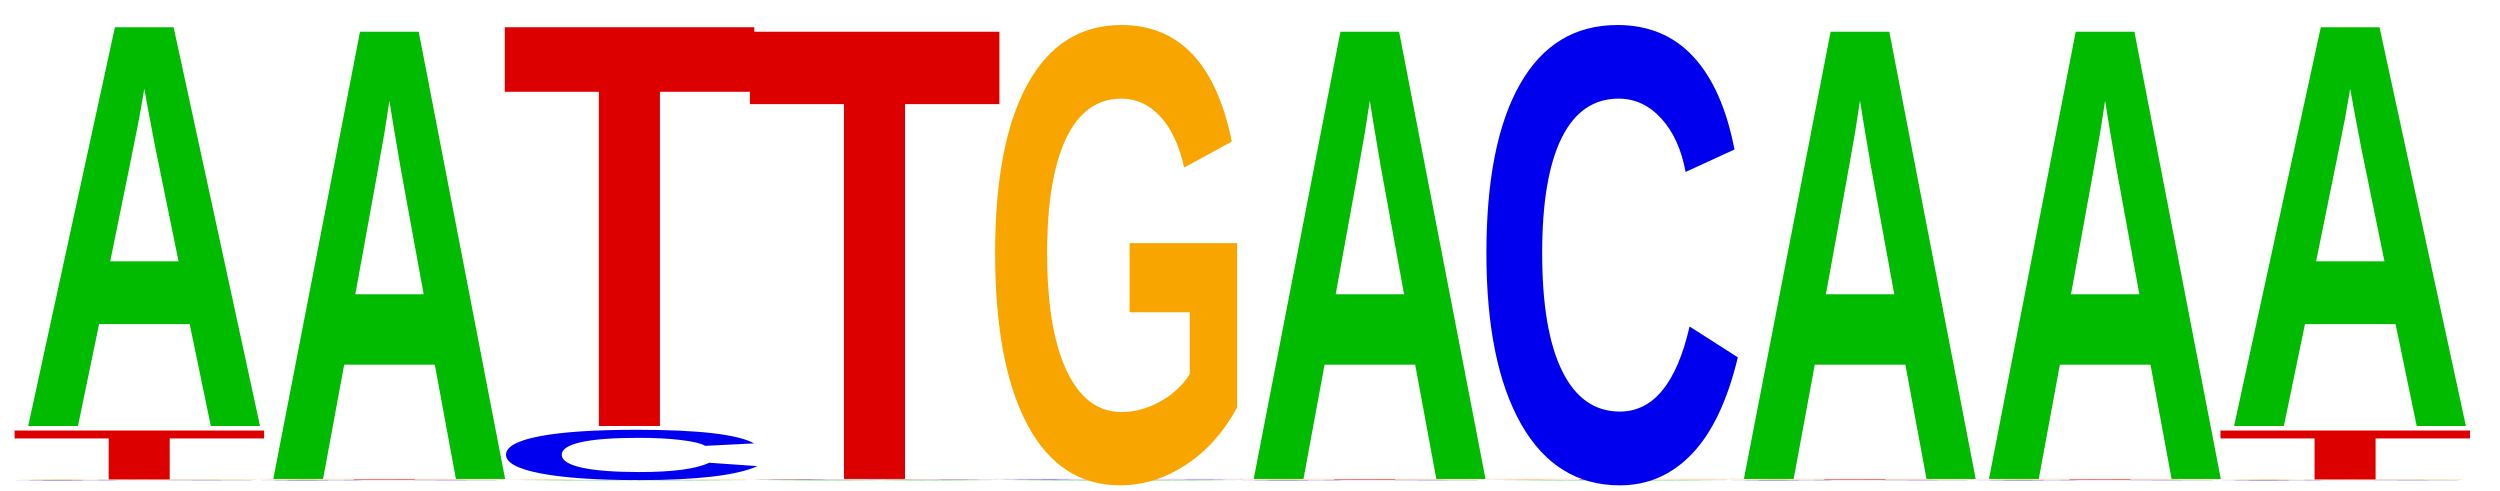
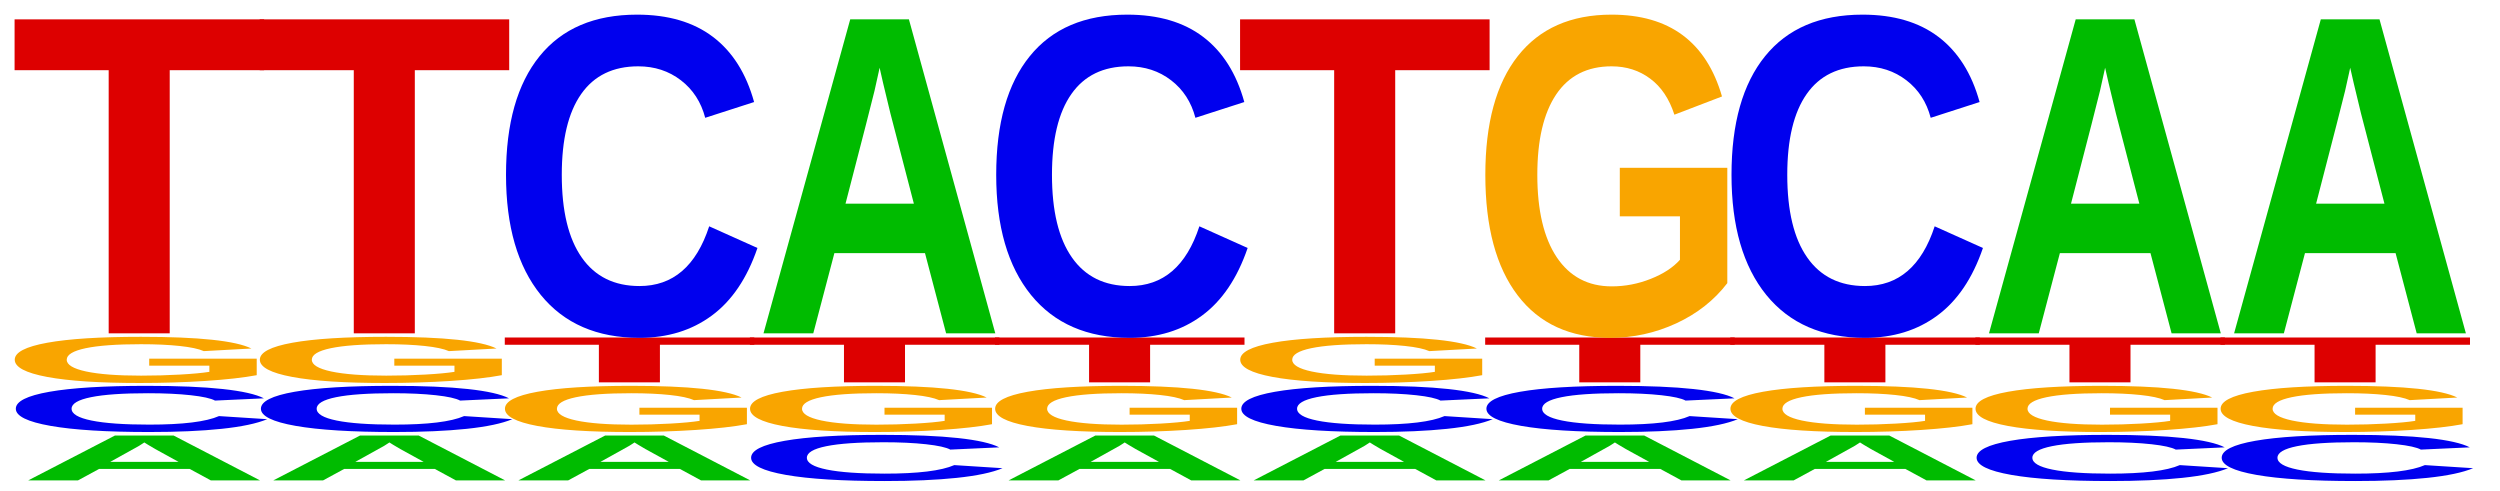
<svg width="255" height="50">
  <g font-family="Arial" font-weight="bold" font-size="66.5">
-     <text fill="#0000EE" x="0" y="0" transform="matrix(0.59,0,0,0.001,0,49)">C</text>
-     <text fill="#F9A500" x="0" y="0" transform="matrix(0.55,0,0,0.001,0,48.95)">G</text>
-     <text fill="#DD0000" x="0" y="0" transform="matrix(0.65,0,0,0.109,1,48.9)">T</text>
-     <text fill="#00BB00" x="0" y="0" transform="matrix(0.53,0,0,0.889,2,43.45)">A</text>
-     <text fill="#0000EE" x="0" y="0" transform="matrix(0.59,0,0,0.001,25,49)">C</text>
-     <text fill="#F9A500" x="0" y="0" transform="matrix(0.55,0,0,0.001,25,48.95)">G</text>
-     <text fill="#DD0000" x="0" y="0" transform="matrix(0.65,0,0,0.001,26,48.9)">T</text>
-     <text fill="#00BB00" x="0" y="0" transform="matrix(0.53,0,0,0.997,27,48.85)">A</text>
-     <text fill="#00BB00" x="0" y="0" transform="matrix(0.53,0,0,0.001,52,49)">A</text>
-     <text fill="#F9A500" x="0" y="0" transform="matrix(0.55,0,0,0.001,50,48.95)">G</text>
-     <text fill="#0000EE" x="0" y="0" transform="matrix(0.59,0,0,0.109,50,48.9)">C</text>
-     <text fill="#DD0000" x="0" y="0" transform="matrix(0.65,0,0,0.889,51,43.45)">T</text>
-     <text fill="#00BB00" x="0" y="0" transform="matrix(0.53,0,0,0.001,77,49)">A</text>
-     <text fill="#0000EE" x="0" y="0" transform="matrix(0.59,0,0,0.001,75,48.95)">C</text>
-     <text fill="#F9A500" x="0" y="0" transform="matrix(0.55,0,0,0.001,75,48.9)">G</text>
-     <text fill="#DD0000" x="0" y="0" transform="matrix(0.65,0,0,0.997,76,48.85)">T</text>
-     <text fill="#00BB00" x="0" y="0" transform="matrix(0.53,0,0,0.001,102,49)">A</text>
-     <text fill="#0000EE" x="0" y="0" transform="matrix(0.59,0,0,0.001,100,48.95)">C</text>
-     <text fill="#DD0000" x="0" y="0" transform="matrix(0.65,0,0,0.001,101,48.9)">T</text>
-     <text fill="#F9A500" x="0" y="0" transform="matrix(0.55,0,0,0.997,100,48.85)">G</text>
-     <text fill="#0000EE" x="0" y="0" transform="matrix(0.59,0,0,0.001,125,49)">C</text>
-     <text fill="#F9A500" x="0" y="0" transform="matrix(0.55,0,0,0.001,125,48.95)">G</text>
-     <text fill="#DD0000" x="0" y="0" transform="matrix(0.65,0,0,0.001,126,48.9)">T</text>
-     <text fill="#00BB00" x="0" y="0" transform="matrix(0.53,0,0,0.997,127,48.85)">A</text>
-     <text fill="#00BB00" x="0" y="0" transform="matrix(0.53,0,0,0.001,152,49)">A</text>
-     <text fill="#F9A500" x="0" y="0" transform="matrix(0.55,0,0,0.001,150,48.95)">G</text>
-     <text fill="#DD0000" x="0" y="0" transform="matrix(0.65,0,0,0.001,151,48.9)">T</text>
-     <text fill="#0000EE" x="0" y="0" transform="matrix(0.59,0,0,0.997,150,48.85)">C</text>
-     <text fill="#0000EE" x="0" y="0" transform="matrix(0.59,0,0,0.001,175,49)">C</text>
-     <text fill="#F9A500" x="0" y="0" transform="matrix(0.55,0,0,0.001,175,48.95)">G</text>
-     <text fill="#DD0000" x="0" y="0" transform="matrix(0.65,0,0,0.001,176,48.9)">T</text>
-     <text fill="#00BB00" x="0" y="0" transform="matrix(0.53,0,0,0.997,177,48.85)">A</text>
-     <text fill="#0000EE" x="0" y="0" transform="matrix(0.59,0,0,0.001,200,49)">C</text>
-     <text fill="#F9A500" x="0" y="0" transform="matrix(0.55,0,0,0.001,200,48.95)">G</text>
-     <text fill="#DD0000" x="0" y="0" transform="matrix(0.65,0,0,0.001,201,48.9)">T</text>
-     <text fill="#00BB00" x="0" y="0" transform="matrix(0.53,0,0,0.997,202,48.85)">A</text>
-     <text fill="#0000EE" x="0" y="0" transform="matrix(0.59,0,0,0.001,225,49)">C</text>
-     <text fill="#F9A500" x="0" y="0" transform="matrix(0.55,0,0,0.001,225,48.95)">G</text>
-     <text fill="#DD0000" x="0" y="0" transform="matrix(0.65,0,0,0.109,226,48.9)">T</text>
-     <text fill="#00BB00" x="0" y="0" transform="matrix(0.53,0,0,0.889,227,43.45)">A</text>
+     <text fill="#00BB00" x="0" y="0" transform="matrix(0.53,0,0,0.100,2,49)">A</text>
+     <text fill="#0000EE" x="0" y="0" transform="matrix(0.59,0,0,0.100,0,44)">C</text>
+     <text fill="#F9A500" x="0" y="0" transform="matrix(0.55,0,0,0.100,0,39)">G</text>
+     <text fill="#DD0000" x="0" y="0" transform="matrix(0.65,0,0,0.700,1,34)">T</text>
+     <text fill="#00BB00" x="0" y="0" transform="matrix(0.53,0,0,0.100,27,49)">A</text>
+     <text fill="#0000EE" x="0" y="0" transform="matrix(0.59,0,0,0.100,25,44)">C</text>
+     <text fill="#F9A500" x="0" y="0" transform="matrix(0.55,0,0,0.100,25,39)">G</text>
+     <text fill="#DD0000" x="0" y="0" transform="matrix(0.65,0,0,0.700,26,34)">T</text>
+     <text fill="#00BB00" x="0" y="0" transform="matrix(0.53,0,0,0.100,52,49)">A</text>
+     <text fill="#F9A500" x="0" y="0" transform="matrix(0.55,0,0,0.100,50,44)">G</text>
+     <text fill="#DD0000" x="0" y="0" transform="matrix(0.65,0,0,0.100,51,39)">T</text>
+     <text fill="#0000EE" x="0" y="0" transform="matrix(0.59,0,0,0.700,50,34)">C</text>
+     <text fill="#0000EE" x="0" y="0" transform="matrix(0.59,0,0,0.100,75,49)">C</text>
+     <text fill="#F9A500" x="0" y="0" transform="matrix(0.55,0,0,0.100,75,44)">G</text>
+     <text fill="#DD0000" x="0" y="0" transform="matrix(0.65,0,0,0.100,76,39)">T</text>
+     <text fill="#00BB00" x="0" y="0" transform="matrix(0.53,0,0,0.700,77,34)">A</text>
+     <text fill="#00BB00" x="0" y="0" transform="matrix(0.53,0,0,0.100,102,49)">A</text>
+     <text fill="#F9A500" x="0" y="0" transform="matrix(0.55,0,0,0.100,100,44)">G</text>
+     <text fill="#DD0000" x="0" y="0" transform="matrix(0.65,0,0,0.100,101,39)">T</text>
+     <text fill="#0000EE" x="0" y="0" transform="matrix(0.59,0,0,0.700,100,34)">C</text>
+     <text fill="#00BB00" x="0" y="0" transform="matrix(0.53,0,0,0.100,127,49)">A</text>
+     <text fill="#0000EE" x="0" y="0" transform="matrix(0.59,0,0,0.100,125,44)">C</text>
+     <text fill="#F9A500" x="0" y="0" transform="matrix(0.55,0,0,0.100,125,39)">G</text>
+     <text fill="#DD0000" x="0" y="0" transform="matrix(0.65,0,0,0.700,126,34)">T</text>
+     <text fill="#00BB00" x="0" y="0" transform="matrix(0.53,0,0,0.100,152,49)">A</text>
+     <text fill="#0000EE" x="0" y="0" transform="matrix(0.59,0,0,0.100,150,44)">C</text>
+     <text fill="#DD0000" x="0" y="0" transform="matrix(0.65,0,0,0.100,151,39)">T</text>
+     <text fill="#F9A500" x="0" y="0" transform="matrix(0.55,0,0,0.700,150,34)">G</text>
+     <text fill="#00BB00" x="0" y="0" transform="matrix(0.53,0,0,0.100,177,49)">A</text>
+     <text fill="#F9A500" x="0" y="0" transform="matrix(0.55,0,0,0.100,175,44)">G</text>
+     <text fill="#DD0000" x="0" y="0" transform="matrix(0.65,0,0,0.100,176,39)">T</text>
+     <text fill="#0000EE" x="0" y="0" transform="matrix(0.59,0,0,0.700,175,34)">C</text>
+     <text fill="#0000EE" x="0" y="0" transform="matrix(0.59,0,0,0.100,200,49)">C</text>
+     <text fill="#F9A500" x="0" y="0" transform="matrix(0.55,0,0,0.100,200,44)">G</text>
+     <text fill="#DD0000" x="0" y="0" transform="matrix(0.65,0,0,0.100,201,39)">T</text>
+     <text fill="#00BB00" x="0" y="0" transform="matrix(0.53,0,0,0.700,202,34)">A</text>
+     <text fill="#0000EE" x="0" y="0" transform="matrix(0.59,0,0,0.100,225,49)">C</text>
+     <text fill="#F9A500" x="0" y="0" transform="matrix(0.55,0,0,0.100,225,44)">G</text>
+     <text fill="#DD0000" x="0" y="0" transform="matrix(0.65,0,0,0.100,226,39)">T</text>
+     <text fill="#00BB00" x="0" y="0" transform="matrix(0.53,0,0,0.700,227,34)">A</text>
  </g>
</svg>
